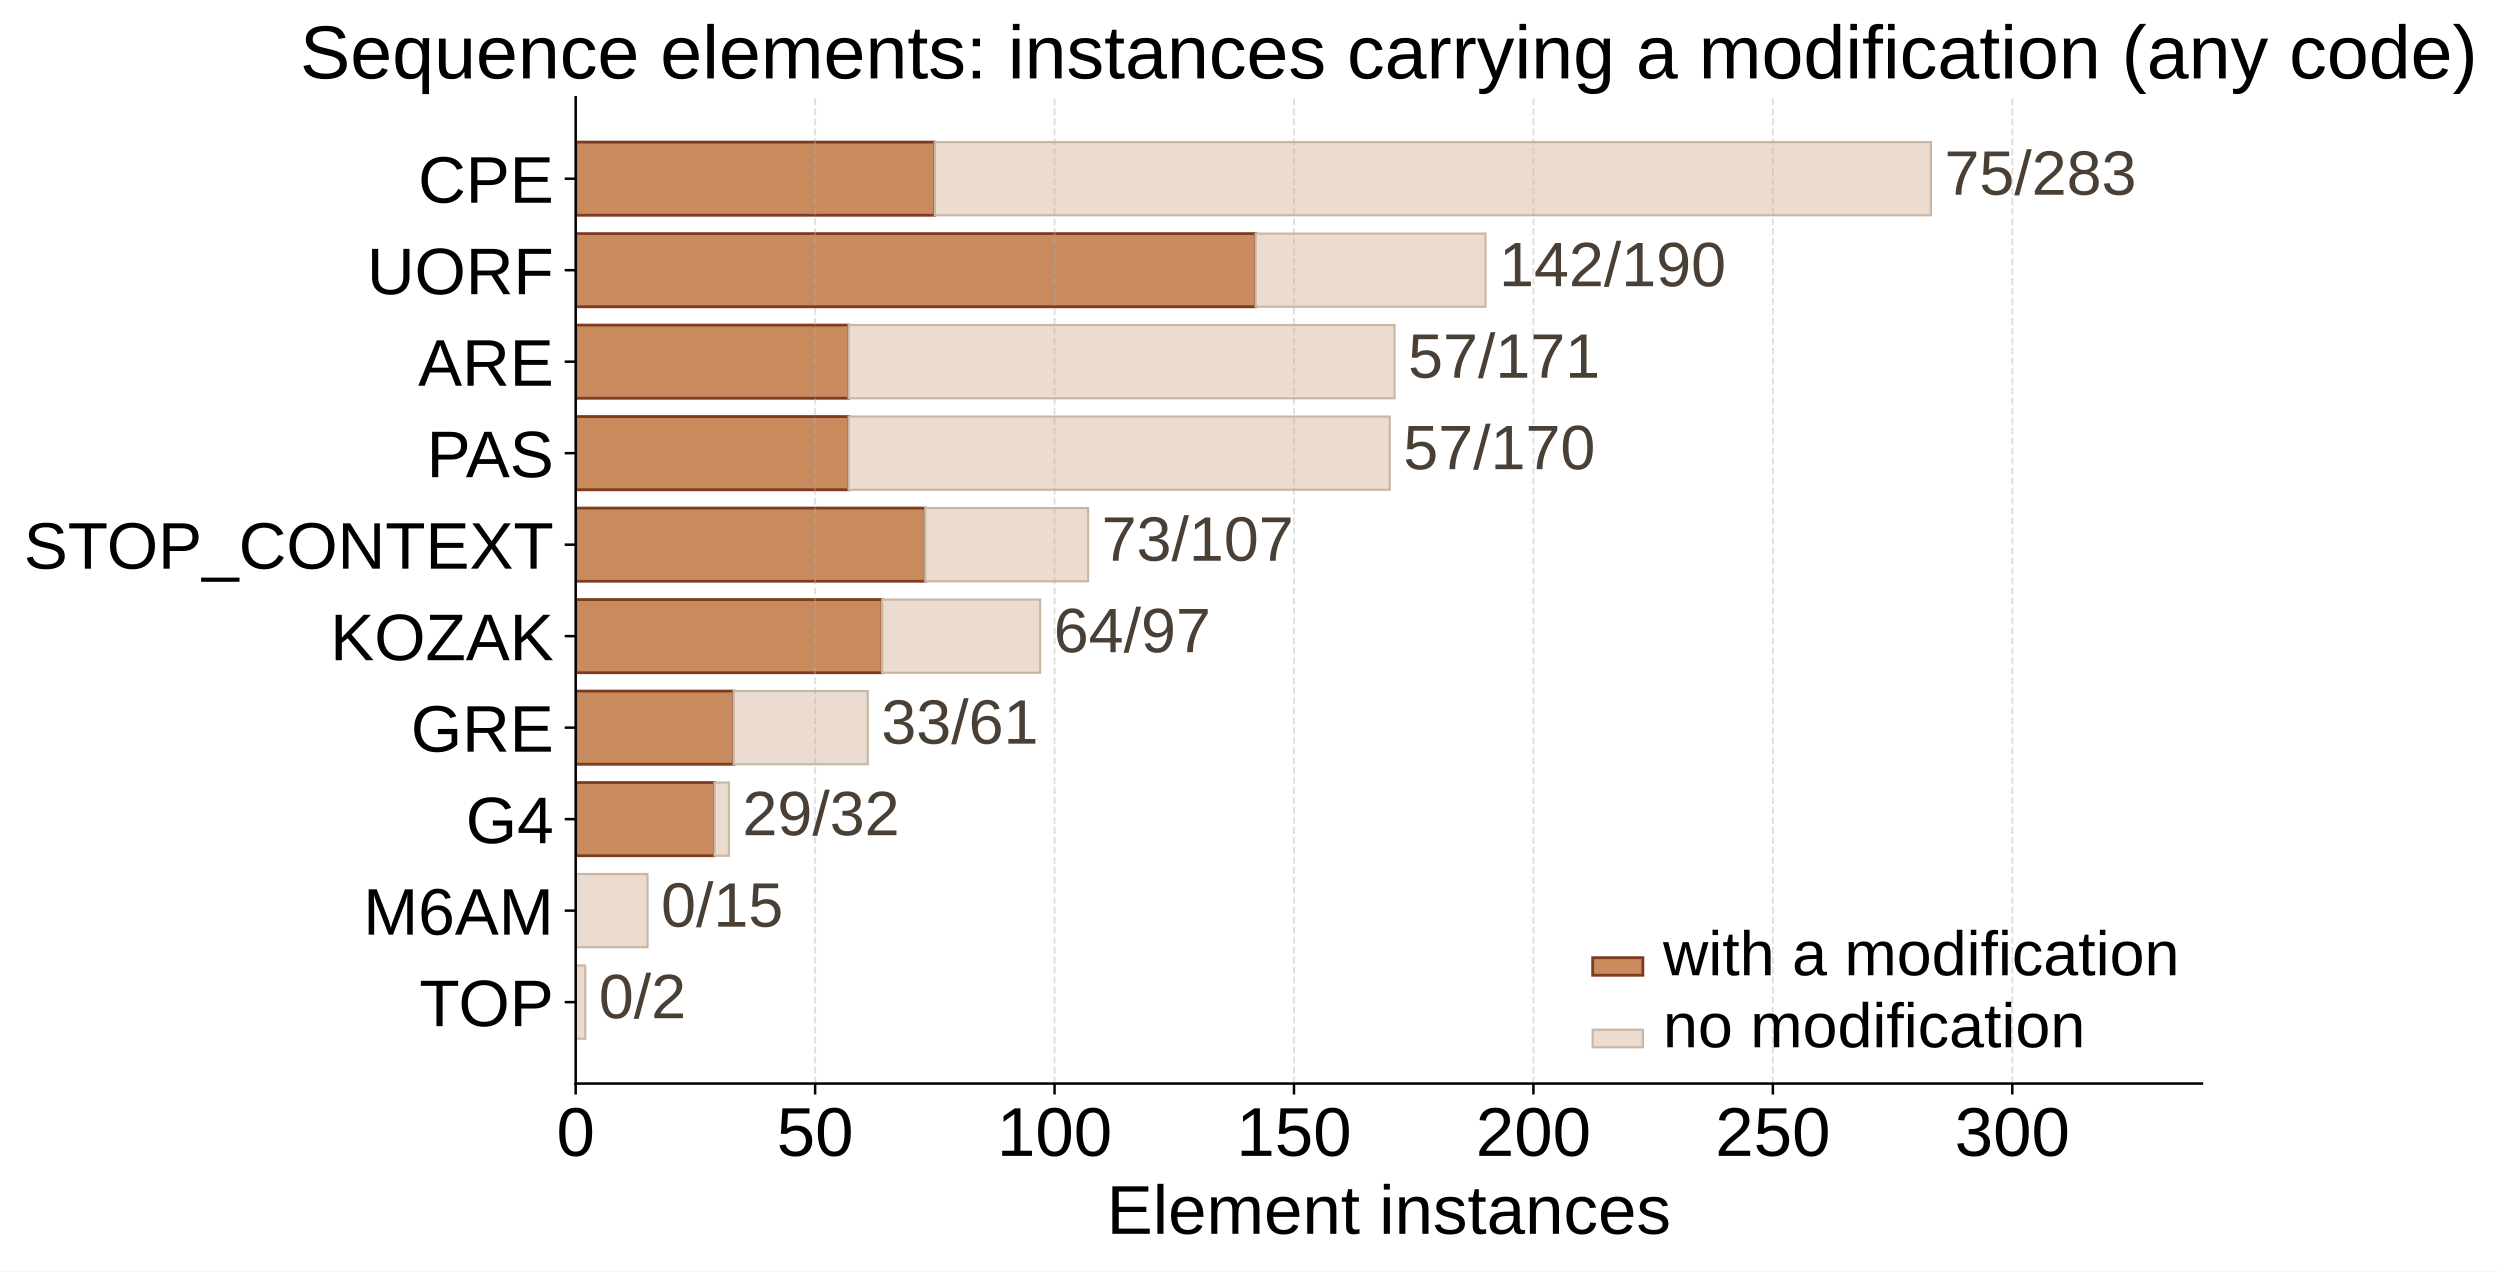
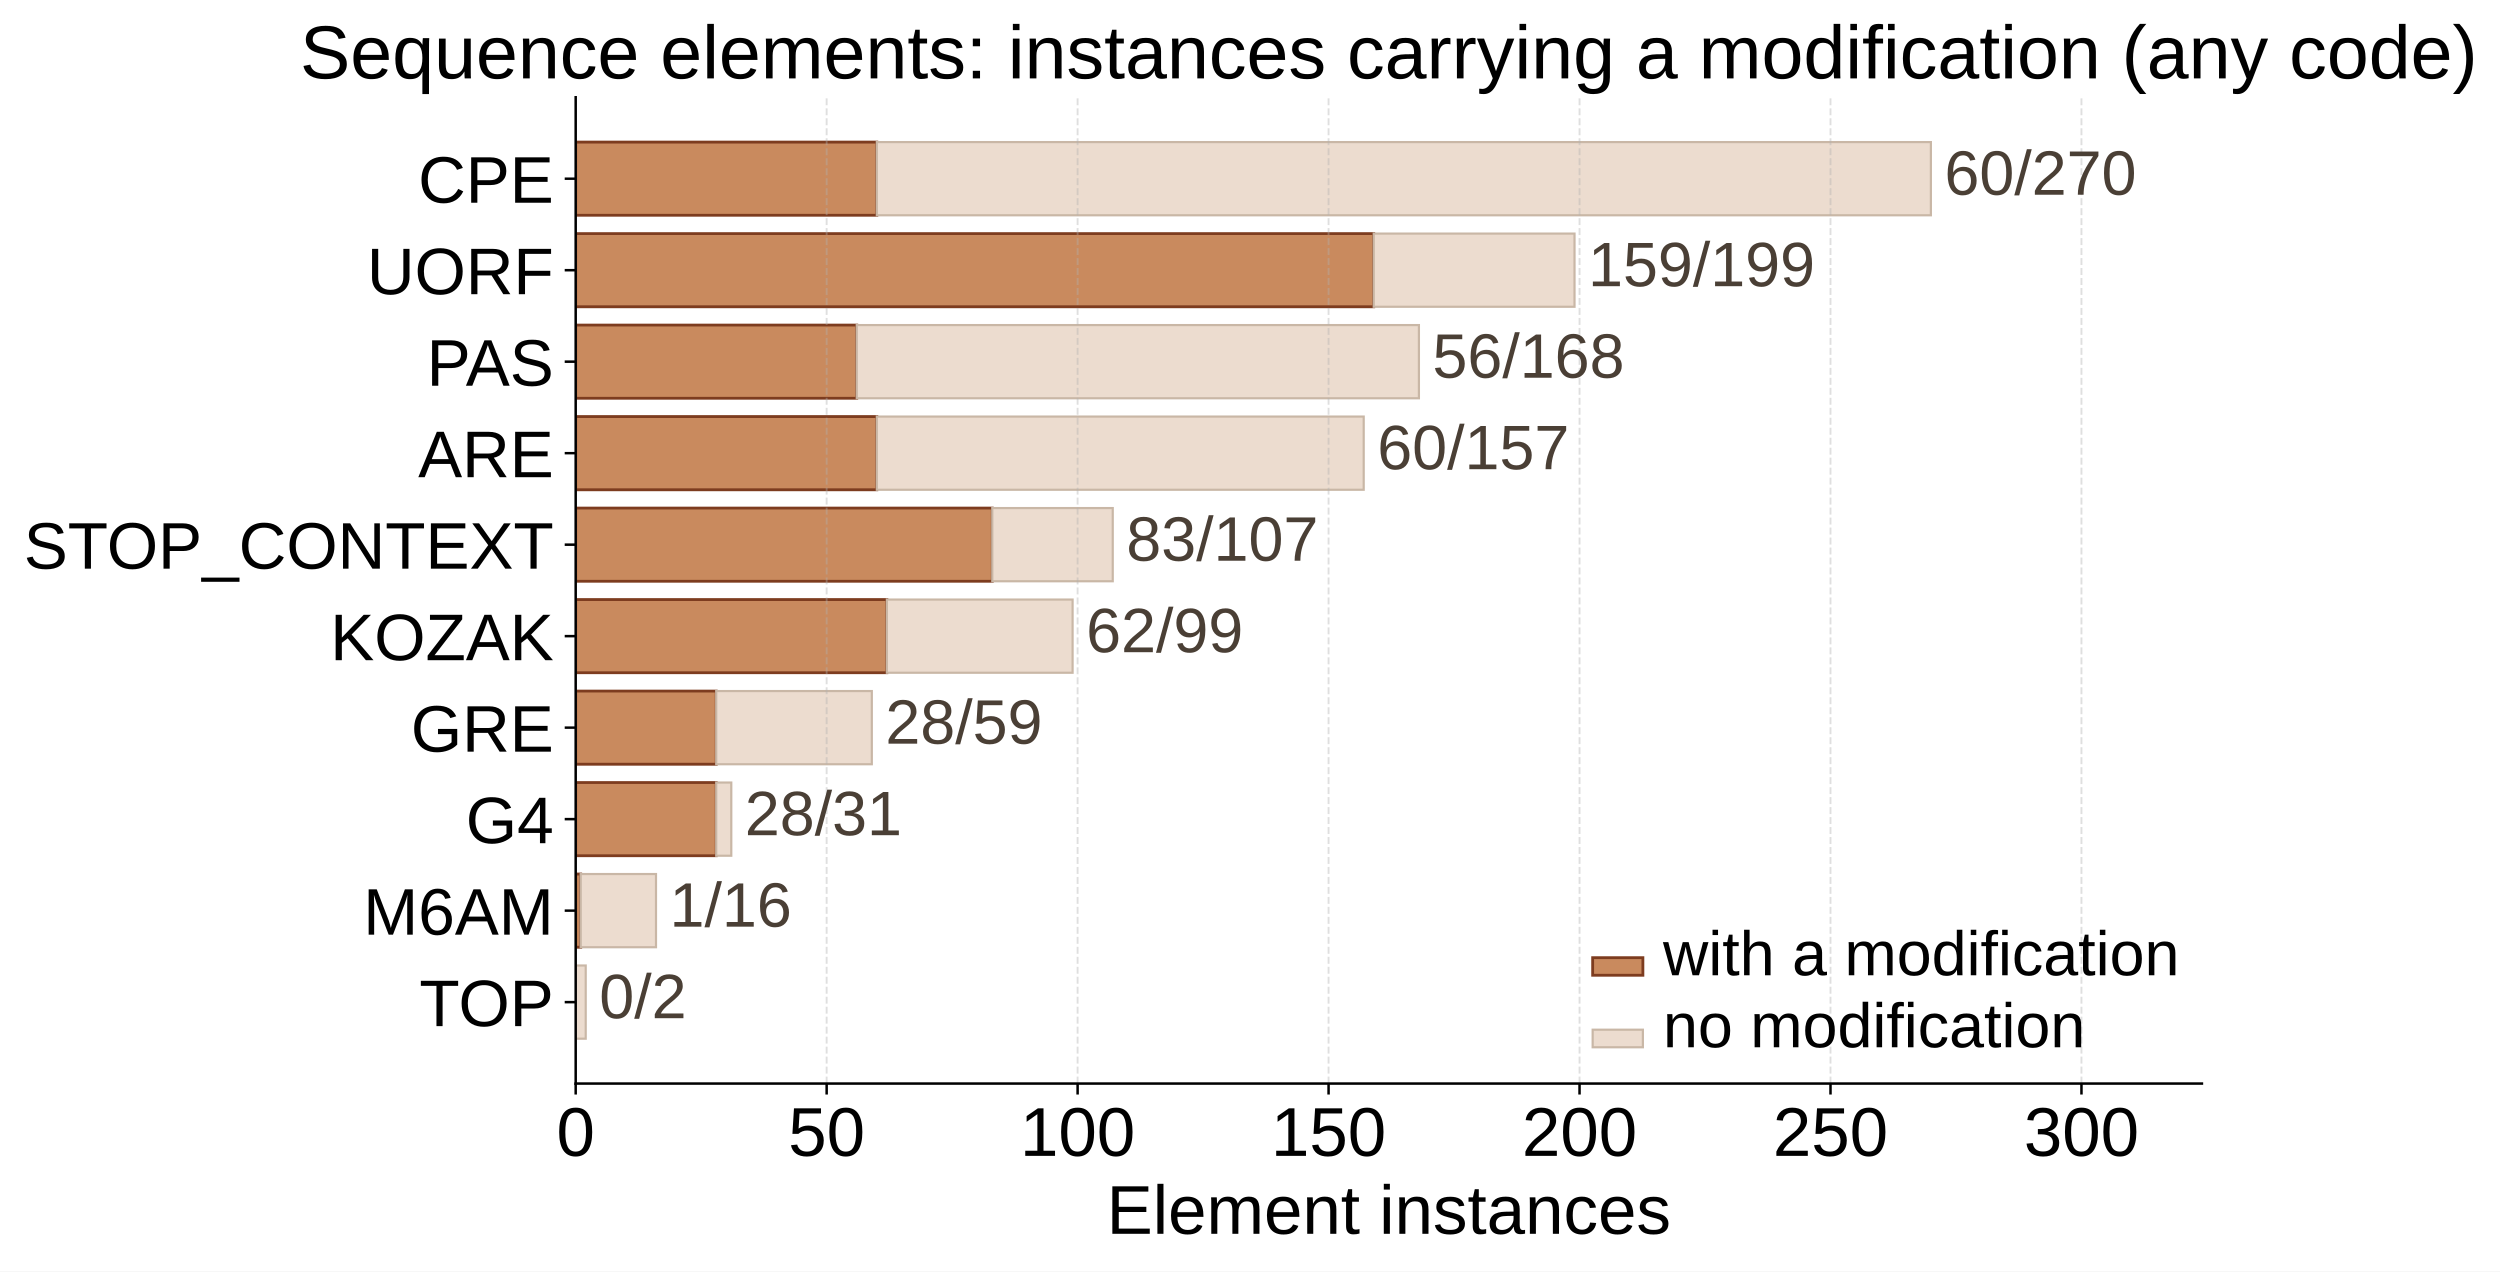
<svg xmlns="http://www.w3.org/2000/svg" xmlns:xlink="http://www.w3.org/1999/xlink" width="796.411pt" height="405.052pt" viewBox="0 0 796.411 405.052" version="1.1">
  <defs>
    <style type="text/css">*{stroke-linejoin: round; stroke-linecap: butt}</style>
  </defs>
  <g id="figure_1">
    <g id="patch_1">
      <path d="M 0 405.052  L 796.411 405.052  L 796.411 0  L 0 0  z " style="fill: #ffffff" />
    </g>
    <g id="axes_1">
      <g id="patch_2">
        <path d="M 183.394 345.183  L 701.454 345.183  L 701.454 30.983  L 183.394 30.983  z " style="fill: #ffffff" />
      </g>
      <g id="patch_3">
-         <path d="M 183.394 330.901  L 183.394 330.901  L 183.394 307.583  L 183.394 307.583  z " clip-path="url(#pc1e5e1e289)" style="fill: #c98a5e; stroke: #7d3c1f; stroke-width: 0.9; stroke-linejoin: miter" />
+         <path d="M 183.394 330.901  L 183.394 330.901  L 183.394 307.583  L 183.394 307.583  z " clip-path="url(#pa01e9ea694)" style="fill: #c98a5e; stroke: #7d3c1f; stroke-width: 0.9; stroke-linejoin: miter" />
      </g>
      <g id="patch_4">
-         <path d="M 183.394 301.754  L 183.394 301.754  L 183.394 278.437  L 183.394 278.437  z " clip-path="url(#pc1e5e1e289)" style="fill: #c98a5e; stroke: #7d3c1f; stroke-width: 0.9; stroke-linejoin: miter" />
+         <path d="M 183.394 301.754  L 184.993 301.754  L 184.993 278.437  L 183.394 278.437  z " clip-path="url(#pa01e9ea694)" style="fill: #c98a5e; stroke: #7d3c1f; stroke-width: 0.9; stroke-linejoin: miter" />
      </g>
      <g id="patch_5">
-         <path d="M 183.394 272.608  L 227.634 272.608  L 227.634 249.29  L 183.394 249.29  z " clip-path="url(#pc1e5e1e289)" style="fill: #c98a5e; stroke: #7d3c1f; stroke-width: 0.9; stroke-linejoin: miter" />
+         <path d="M 183.394 272.608  L 228.165 272.608  L 228.165 249.29  L 183.394 249.29  z " clip-path="url(#pa01e9ea694)" style="fill: #c98a5e; stroke: #7d3c1f; stroke-width: 0.9; stroke-linejoin: miter" />
      </g>
      <g id="patch_6">
-         <path d="M 183.394 243.461  L 233.736 243.461  L 233.736 220.144  L 183.394 220.144  z " clip-path="url(#pc1e5e1e289)" style="fill: #c98a5e; stroke: #7d3c1f; stroke-width: 0.9; stroke-linejoin: miter" />
+         <path d="M 183.394 243.461  L 228.165 243.461  L 228.165 220.144  L 183.394 220.144  z " clip-path="url(#pa01e9ea694)" style="fill: #c98a5e; stroke: #7d3c1f; stroke-width: 0.9; stroke-linejoin: miter" />
      </g>
      <g id="patch_7">
-         <path d="M 183.394 214.314  L 281.026 214.314  L 281.026 190.997  L 183.394 190.997  z " clip-path="url(#pc1e5e1e289)" style="fill: #c98a5e; stroke: #7d3c1f; stroke-width: 0.9; stroke-linejoin: miter" />
+         <path d="M 183.394 214.314  L 282.529 214.314  L 282.529 190.997  L 183.394 190.997  z " clip-path="url(#pa01e9ea694)" style="fill: #c98a5e; stroke: #7d3c1f; stroke-width: 0.9; stroke-linejoin: miter" />
      </g>
      <g id="patch_8">
-         <path d="M 183.394 185.168  L 294.756 185.168  L 294.756 161.851  L 183.394 161.851  z " clip-path="url(#pc1e5e1e289)" style="fill: #c98a5e; stroke: #7d3c1f; stroke-width: 0.9; stroke-linejoin: miter" />
+         <path d="M 183.394 185.168  L 316.107 185.168  L 316.107 161.851  L 183.394 161.851  z " clip-path="url(#pa01e9ea694)" style="fill: #c98a5e; stroke: #7d3c1f; stroke-width: 0.9; stroke-linejoin: miter" />
      </g>
      <g id="patch_9">
-         <path d="M 183.394 156.021  L 270.348 156.021  L 270.348 132.704  L 183.394 132.704  z " clip-path="url(#pc1e5e1e289)" style="fill: #c98a5e; stroke: #7d3c1f; stroke-width: 0.9; stroke-linejoin: miter" />
+         <path d="M 183.394 156.021  L 279.331 156.021  L 279.331 132.704  L 183.394 132.704  z " clip-path="url(#pa01e9ea694)" style="fill: #c98a5e; stroke: #7d3c1f; stroke-width: 0.9; stroke-linejoin: miter" />
      </g>
      <g id="patch_10">
-         <path d="M 183.394 126.875  L 270.348 126.875  L 270.348 103.557  L 183.394 103.557  z " clip-path="url(#pc1e5e1e289)" style="fill: #c98a5e; stroke: #7d3c1f; stroke-width: 0.9; stroke-linejoin: miter" />
+         <path d="M 183.394 126.875  L 272.936 126.875  L 272.936 103.557  L 183.394 103.557  z " clip-path="url(#pa01e9ea694)" style="fill: #c98a5e; stroke: #7d3c1f; stroke-width: 0.9; stroke-linejoin: miter" />
      </g>
      <g id="patch_11">
-         <path d="M 183.394 97.728  L 400.015 97.728  L 400.015 74.411  L 183.394 74.411  z " clip-path="url(#pc1e5e1e289)" style="fill: #c98a5e; stroke: #7d3c1f; stroke-width: 0.9; stroke-linejoin: miter" />
+         <path d="M 183.394 97.728  L 437.628 97.728  L 437.628 74.411  L 183.394 74.411  z " clip-path="url(#pa01e9ea694)" style="fill: #c98a5e; stroke: #7d3c1f; stroke-width: 0.9; stroke-linejoin: miter" />
      </g>
      <g id="patch_12">
-         <path d="M 183.394 68.582  L 297.807 68.582  L 297.807 45.264  L 183.394 45.264  z " clip-path="url(#pc1e5e1e289)" style="fill: #c98a5e; stroke: #7d3c1f; stroke-width: 0.9; stroke-linejoin: miter" />
+         <path d="M 183.394 68.582  L 279.331 68.582  L 279.331 45.264  L 183.394 45.264  z " clip-path="url(#pa01e9ea694)" style="fill: #c98a5e; stroke: #7d3c1f; stroke-width: 0.9; stroke-linejoin: miter" />
      </g>
      <g id="patch_13">
-         <path d="M 183.394 330.901  L 186.445 330.901  L 186.445 307.583  L 183.394 307.583  z " clip-path="url(#pc1e5e1e289)" style="fill: #ecdccf; stroke: #c9b7a6; stroke-width: 0.7; stroke-linejoin: miter" />
+         <path d="M 183.394 330.901  L 186.592 330.901  L 186.592 307.583  L 183.394 307.583  z " clip-path="url(#pa01e9ea694)" style="fill: #ecdccf; stroke: #c9b7a6; stroke-width: 0.7; stroke-linejoin: miter" />
      </g>
      <g id="patch_14">
-         <path d="M 183.394 301.754  L 206.277 301.754  L 206.277 278.437  L 183.394 278.437  z " clip-path="url(#pc1e5e1e289)" style="fill: #ecdccf; stroke: #c9b7a6; stroke-width: 0.7; stroke-linejoin: miter" />
+         <path d="M 184.993 301.754  L 208.978 301.754  L 208.978 278.437  L 184.993 278.437  z " clip-path="url(#pa01e9ea694)" style="fill: #ecdccf; stroke: #c9b7a6; stroke-width: 0.7; stroke-linejoin: miter" />
      </g>
      <g id="patch_15">
-         <path d="M 227.634 272.608  L 232.21 272.608  L 232.21 249.29  L 227.634 249.29  z " clip-path="url(#pc1e5e1e289)" style="fill: #ecdccf; stroke: #c9b7a6; stroke-width: 0.7; stroke-linejoin: miter" />
+         <path d="M 228.165 272.608  L 232.962 272.608  L 232.962 249.29  L 228.165 249.29  z " clip-path="url(#pa01e9ea694)" style="fill: #ecdccf; stroke: #c9b7a6; stroke-width: 0.7; stroke-linejoin: miter" />
      </g>
      <g id="patch_16">
-         <path d="M 233.736 243.461  L 276.45 243.461  L 276.45 220.144  L 233.736 220.144  z " clip-path="url(#pc1e5e1e289)" style="fill: #ecdccf; stroke: #c9b7a6; stroke-width: 0.7; stroke-linejoin: miter" />
+         <path d="M 228.165 243.461  L 277.732 243.461  L 277.732 220.144  L 228.165 220.144  z " clip-path="url(#pa01e9ea694)" style="fill: #ecdccf; stroke: #c9b7a6; stroke-width: 0.7; stroke-linejoin: miter" />
      </g>
      <g id="patch_17">
-         <path d="M 281.026 214.314  L 331.368 214.314  L 331.368 190.997  L 281.026 190.997  z " clip-path="url(#pc1e5e1e289)" style="fill: #ecdccf; stroke: #c9b7a6; stroke-width: 0.7; stroke-linejoin: miter" />
+         <path d="M 282.529 214.314  L 341.69 214.314  L 341.69 190.997  L 282.529 190.997  z " clip-path="url(#pa01e9ea694)" style="fill: #ecdccf; stroke: #c9b7a6; stroke-width: 0.7; stroke-linejoin: miter" />
      </g>
      <g id="patch_18">
-         <path d="M 294.756 185.168  L 346.623 185.168  L 346.623 161.851  L 294.756 161.851  z " clip-path="url(#pc1e5e1e289)" style="fill: #ecdccf; stroke: #c9b7a6; stroke-width: 0.7; stroke-linejoin: miter" />
+         <path d="M 316.107 185.168  L 354.482 185.168  L 354.482 161.851  L 316.107 161.851  z " clip-path="url(#pa01e9ea694)" style="fill: #ecdccf; stroke: #c9b7a6; stroke-width: 0.7; stroke-linejoin: miter" />
      </g>
      <g id="patch_19">
-         <path d="M 270.348 156.021  L 442.729 156.021  L 442.729 132.704  L 270.348 132.704  z " clip-path="url(#pc1e5e1e289)" style="fill: #ecdccf; stroke: #c9b7a6; stroke-width: 0.7; stroke-linejoin: miter" />
+         <path d="M 279.331 156.021  L 434.43 156.021  L 434.43 132.704  L 279.331 132.704  z " clip-path="url(#pa01e9ea694)" style="fill: #ecdccf; stroke: #c9b7a6; stroke-width: 0.7; stroke-linejoin: miter" />
      </g>
      <g id="patch_20">
-         <path d="M 270.348 126.875  L 444.255 126.875  L 444.255 103.557  L 270.348 103.557  z " clip-path="url(#pc1e5e1e289)" style="fill: #ecdccf; stroke: #c9b7a6; stroke-width: 0.7; stroke-linejoin: miter" />
+         <path d="M 272.936 126.875  L 452.018 126.875  L 452.018 103.557  L 272.936 103.557  z " clip-path="url(#pa01e9ea694)" style="fill: #ecdccf; stroke: #c9b7a6; stroke-width: 0.7; stroke-linejoin: miter" />
      </g>
      <g id="patch_21">
-         <path d="M 400.015 97.728  L 473.239 97.728  L 473.239 74.411  L 400.015 74.411  z " clip-path="url(#pc1e5e1e289)" style="fill: #ecdccf; stroke: #c9b7a6; stroke-width: 0.7; stroke-linejoin: miter" />
+         <path d="M 437.628 97.728  L 501.586 97.728  L 501.586 74.411  L 437.628 74.411  z " clip-path="url(#pa01e9ea694)" style="fill: #ecdccf; stroke: #c9b7a6; stroke-width: 0.7; stroke-linejoin: miter" />
      </g>
      <g id="patch_22">
-         <path d="M 297.807 68.582  L 615.111 68.582  L 615.111 45.264  L 297.807 45.264  z " clip-path="url(#pc1e5e1e289)" style="fill: #ecdccf; stroke: #c9b7a6; stroke-width: 0.7; stroke-linejoin: miter" />
+         <path d="M 279.331 68.582  L 615.111 68.582  L 615.111 45.264  L 279.331 45.264  z " clip-path="url(#pa01e9ea694)" style="fill: #ecdccf; stroke: #c9b7a6; stroke-width: 0.7; stroke-linejoin: miter" />
      </g>
      <g id="matplotlib.axis_1">
        <g id="xtick_1">
          <g id="line2d_1">
-             <path d="M 183.394 345.183  L 183.394 30.983  " clip-path="url(#pc1e5e1e289)" style="fill: none; stroke-dasharray: 2.22,0.96; stroke-dashoffset: 0; stroke: #b0b0b0; stroke-opacity: 0.4; stroke-width: 0.6" />
+             <path d="M 183.394 345.183  L 183.394 30.983  " clip-path="url(#pa01e9ea694)" style="fill: none; stroke-dasharray: 2.22,0.96; stroke-dashoffset: 0; stroke: #b0b0b0; stroke-opacity: 0.4; stroke-width: 0.6" />
          </g>
          <g id="line2d_2">
            <defs>
-               <path id="m4b23ff951a" d="M 0 0  L 0 3.5  " style="stroke: #000000; stroke-width: 0.8" />
+               <path id="m19702a4719" d="M 0 0  L 0 3.5  " style="stroke: #000000; stroke-width: 0.8" />
            </defs>
            <g>
-               <use xlink:href="#m4b23ff951a" x="183.394" y="345.183" style="stroke: #000000; stroke-width: 0.8" />
+               <use xlink:href="#m19702a4719" x="183.394" y="345.183" style="stroke: #000000; stroke-width: 0.8" />
            </g>
          </g>
          <g id="text_1">
            <text style="font-size: 22px; font-family: 'Arial', 'Helvetica', 'Nimbus Sans', 'Liberation Sans', 'Arimo', 'DejaVu Sans', 'Bitstream Vera Sans', 'Computer Modern Sans Serif', 'Lucida Grande', 'Verdana', 'Geneva', 'Lucid', 'Avant Garde', sans-serif; text-anchor: middle" x="183.394" y="368.222" transform="rotate(-0 183.3944 368.2219)">0</text>
          </g>
        </g>
        <g id="xtick_2">
          <g id="line2d_3">
-             <path d="M 259.669 345.183  L 259.669 30.983  " clip-path="url(#pc1e5e1e289)" style="fill: none; stroke-dasharray: 2.22,0.96; stroke-dashoffset: 0; stroke: #b0b0b0; stroke-opacity: 0.4; stroke-width: 0.6" />
+             <path d="M 263.342 345.183  L 263.342 30.983  " clip-path="url(#pa01e9ea694)" style="fill: none; stroke-dasharray: 2.22,0.96; stroke-dashoffset: 0; stroke: #b0b0b0; stroke-opacity: 0.4; stroke-width: 0.6" />
          </g>
          <g id="line2d_4">
            <g>
-               <use xlink:href="#m4b23ff951a" x="259.669" y="345.183" style="stroke: #000000; stroke-width: 0.8" />
+               <use xlink:href="#m19702a4719" x="263.342" y="345.183" style="stroke: #000000; stroke-width: 0.8" />
            </g>
          </g>
          <g id="text_2">
-             <text style="font-size: 22px; font-family: 'Arial', 'Helvetica', 'Nimbus Sans', 'Liberation Sans', 'Arimo', 'DejaVu Sans', 'Bitstream Vera Sans', 'Computer Modern Sans Serif', 'Lucida Grande', 'Verdana', 'Geneva', 'Lucid', 'Avant Garde', sans-serif; text-anchor: middle" x="259.669" y="368.222" transform="rotate(-0 259.6694 368.2219)">50</text>
+             <text style="font-size: 22px; font-family: 'Arial', 'Helvetica', 'Nimbus Sans', 'Liberation Sans', 'Arimo', 'DejaVu Sans', 'Bitstream Vera Sans', 'Computer Modern Sans Serif', 'Lucida Grande', 'Verdana', 'Geneva', 'Lucid', 'Avant Garde', sans-serif; text-anchor: middle" x="263.342" y="368.222" transform="rotate(-0 263.3419 368.2219)">50</text>
          </g>
        </g>
        <g id="xtick_3">
          <g id="line2d_5">
-             <path d="M 335.944 345.183  L 335.944 30.983  " clip-path="url(#pc1e5e1e289)" style="fill: none; stroke-dasharray: 2.22,0.96; stroke-dashoffset: 0; stroke: #b0b0b0; stroke-opacity: 0.4; stroke-width: 0.6" />
+             <path d="M 343.289 345.183  L 343.289 30.983  " clip-path="url(#pa01e9ea694)" style="fill: none; stroke-dasharray: 2.22,0.96; stroke-dashoffset: 0; stroke: #b0b0b0; stroke-opacity: 0.4; stroke-width: 0.6" />
          </g>
          <g id="line2d_6">
            <g>
-               <use xlink:href="#m4b23ff951a" x="335.944" y="345.183" style="stroke: #000000; stroke-width: 0.8" />
+               <use xlink:href="#m19702a4719" x="343.289" y="345.183" style="stroke: #000000; stroke-width: 0.8" />
            </g>
          </g>
          <g id="text_3">
-             <text style="font-size: 22px; font-family: 'Arial', 'Helvetica', 'Nimbus Sans', 'Liberation Sans', 'Arimo', 'DejaVu Sans', 'Bitstream Vera Sans', 'Computer Modern Sans Serif', 'Lucida Grande', 'Verdana', 'Geneva', 'Lucid', 'Avant Garde', sans-serif; text-anchor: middle" x="335.944" y="368.222" transform="rotate(-0 335.9444 368.2219)">100</text>
+             <text style="font-size: 22px; font-family: 'Arial', 'Helvetica', 'Nimbus Sans', 'Liberation Sans', 'Arimo', 'DejaVu Sans', 'Bitstream Vera Sans', 'Computer Modern Sans Serif', 'Lucida Grande', 'Verdana', 'Geneva', 'Lucid', 'Avant Garde', sans-serif; text-anchor: middle" x="343.289" y="368.222" transform="rotate(-0 343.2894 368.2219)">100</text>
          </g>
        </g>
        <g id="xtick_4">
          <g id="line2d_7">
-             <path d="M 412.219 345.183  L 412.219 30.983  " clip-path="url(#pc1e5e1e289)" style="fill: none; stroke-dasharray: 2.22,0.96; stroke-dashoffset: 0; stroke: #b0b0b0; stroke-opacity: 0.4; stroke-width: 0.6" />
+             <path d="M 423.237 345.183  L 423.237 30.983  " clip-path="url(#pa01e9ea694)" style="fill: none; stroke-dasharray: 2.22,0.96; stroke-dashoffset: 0; stroke: #b0b0b0; stroke-opacity: 0.4; stroke-width: 0.6" />
          </g>
          <g id="line2d_8">
            <g>
-               <use xlink:href="#m4b23ff951a" x="412.219" y="345.183" style="stroke: #000000; stroke-width: 0.8" />
+               <use xlink:href="#m19702a4719" x="423.237" y="345.183" style="stroke: #000000; stroke-width: 0.8" />
            </g>
          </g>
          <g id="text_4">
-             <text style="font-size: 22px; font-family: 'Arial', 'Helvetica', 'Nimbus Sans', 'Liberation Sans', 'Arimo', 'DejaVu Sans', 'Bitstream Vera Sans', 'Computer Modern Sans Serif', 'Lucida Grande', 'Verdana', 'Geneva', 'Lucid', 'Avant Garde', sans-serif; text-anchor: middle" x="412.219" y="368.222" transform="rotate(-0 412.2195 368.2219)">150</text>
+             <text style="font-size: 22px; font-family: 'Arial', 'Helvetica', 'Nimbus Sans', 'Liberation Sans', 'Arimo', 'DejaVu Sans', 'Bitstream Vera Sans', 'Computer Modern Sans Serif', 'Lucida Grande', 'Verdana', 'Geneva', 'Lucid', 'Avant Garde', sans-serif; text-anchor: middle" x="423.237" y="368.222" transform="rotate(-0 423.237 368.2219)">150</text>
          </g>
        </g>
        <g id="xtick_5">
          <g id="line2d_9">
-             <path d="M 488.494 345.183  L 488.494 30.983  " clip-path="url(#pc1e5e1e289)" style="fill: none; stroke-dasharray: 2.22,0.96; stroke-dashoffset: 0; stroke: #b0b0b0; stroke-opacity: 0.4; stroke-width: 0.6" />
+             <path d="M 503.184 345.183  L 503.184 30.983  " clip-path="url(#pa01e9ea694)" style="fill: none; stroke-dasharray: 2.22,0.96; stroke-dashoffset: 0; stroke: #b0b0b0; stroke-opacity: 0.4; stroke-width: 0.6" />
          </g>
          <g id="line2d_10">
            <g>
-               <use xlink:href="#m4b23ff951a" x="488.494" y="345.183" style="stroke: #000000; stroke-width: 0.8" />
+               <use xlink:href="#m19702a4719" x="503.184" y="345.183" style="stroke: #000000; stroke-width: 0.8" />
            </g>
          </g>
          <g id="text_5">
-             <text style="font-size: 22px; font-family: 'Arial', 'Helvetica', 'Nimbus Sans', 'Liberation Sans', 'Arimo', 'DejaVu Sans', 'Bitstream Vera Sans', 'Computer Modern Sans Serif', 'Lucida Grande', 'Verdana', 'Geneva', 'Lucid', 'Avant Garde', sans-serif; text-anchor: middle" x="488.494" y="368.222" transform="rotate(-0 488.4945 368.2219)">200</text>
+             <text style="font-size: 22px; font-family: 'Arial', 'Helvetica', 'Nimbus Sans', 'Liberation Sans', 'Arimo', 'DejaVu Sans', 'Bitstream Vera Sans', 'Computer Modern Sans Serif', 'Lucida Grande', 'Verdana', 'Geneva', 'Lucid', 'Avant Garde', sans-serif; text-anchor: middle" x="503.184" y="368.222" transform="rotate(-0 503.1845 368.2219)">200</text>
          </g>
        </g>
        <g id="xtick_6">
          <g id="line2d_11">
-             <path d="M 564.77 345.183  L 564.77 30.983  " clip-path="url(#pc1e5e1e289)" style="fill: none; stroke-dasharray: 2.22,0.96; stroke-dashoffset: 0; stroke: #b0b0b0; stroke-opacity: 0.4; stroke-width: 0.6" />
+             <path d="M 583.132 345.183  L 583.132 30.983  " clip-path="url(#pa01e9ea694)" style="fill: none; stroke-dasharray: 2.22,0.96; stroke-dashoffset: 0; stroke: #b0b0b0; stroke-opacity: 0.4; stroke-width: 0.6" />
          </g>
          <g id="line2d_12">
            <g>
-               <use xlink:href="#m4b23ff951a" x="564.77" y="345.183" style="stroke: #000000; stroke-width: 0.8" />
+               <use xlink:href="#m19702a4719" x="583.132" y="345.183" style="stroke: #000000; stroke-width: 0.8" />
            </g>
          </g>
          <g id="text_6">
-             <text style="font-size: 22px; font-family: 'Arial', 'Helvetica', 'Nimbus Sans', 'Liberation Sans', 'Arimo', 'DejaVu Sans', 'Bitstream Vera Sans', 'Computer Modern Sans Serif', 'Lucida Grande', 'Verdana', 'Geneva', 'Lucid', 'Avant Garde', sans-serif; text-anchor: middle" x="564.77" y="368.222" transform="rotate(-0 564.7695 368.2219)">250</text>
+             <text style="font-size: 22px; font-family: 'Arial', 'Helvetica', 'Nimbus Sans', 'Liberation Sans', 'Arimo', 'DejaVu Sans', 'Bitstream Vera Sans', 'Computer Modern Sans Serif', 'Lucida Grande', 'Verdana', 'Geneva', 'Lucid', 'Avant Garde', sans-serif; text-anchor: middle" x="583.132" y="368.222" transform="rotate(-0 583.132 368.2219)">250</text>
          </g>
        </g>
        <g id="xtick_7">
          <g id="line2d_13">
-             <path d="M 641.045 345.183  L 641.045 30.983  " clip-path="url(#pc1e5e1e289)" style="fill: none; stroke-dasharray: 2.22,0.96; stroke-dashoffset: 0; stroke: #b0b0b0; stroke-opacity: 0.4; stroke-width: 0.6" />
+             <path d="M 663.08 345.183  L 663.08 30.983  " clip-path="url(#pa01e9ea694)" style="fill: none; stroke-dasharray: 2.22,0.96; stroke-dashoffset: 0; stroke: #b0b0b0; stroke-opacity: 0.4; stroke-width: 0.6" />
          </g>
          <g id="line2d_14">
            <g>
-               <use xlink:href="#m4b23ff951a" x="641.045" y="345.183" style="stroke: #000000; stroke-width: 0.8" />
+               <use xlink:href="#m19702a4719" x="663.08" y="345.183" style="stroke: #000000; stroke-width: 0.8" />
            </g>
          </g>
          <g id="text_7">
-             <text style="font-size: 22px; font-family: 'Arial', 'Helvetica', 'Nimbus Sans', 'Liberation Sans', 'Arimo', 'DejaVu Sans', 'Bitstream Vera Sans', 'Computer Modern Sans Serif', 'Lucida Grande', 'Verdana', 'Geneva', 'Lucid', 'Avant Garde', sans-serif; text-anchor: middle" x="641.045" y="368.222" transform="rotate(-0 641.0446 368.2219)">300</text>
+             <text style="font-size: 22px; font-family: 'Arial', 'Helvetica', 'Nimbus Sans', 'Liberation Sans', 'Arimo', 'DejaVu Sans', 'Bitstream Vera Sans', 'Computer Modern Sans Serif', 'Lucida Grande', 'Verdana', 'Geneva', 'Lucid', 'Avant Garde', sans-serif; text-anchor: middle" x="663.08" y="368.222" transform="rotate(-0 663.0796 368.2219)">300</text>
          </g>
        </g>
        <g id="text_8">
          <text style="font-size: 22px; font-family: 'Arial', 'Helvetica', 'Nimbus Sans', 'Liberation Sans', 'Arimo', 'DejaVu Sans', 'Bitstream Vera Sans', 'Computer Modern Sans Serif', 'Lucida Grande', 'Verdana', 'Geneva', 'Lucid', 'Avant Garde', sans-serif; text-anchor: middle" x="442.424" y="393.057" transform="rotate(-0 442.4244 393.0566)">Element instances</text>
        </g>
      </g>
      <g id="matplotlib.axis_2">
        <g id="ytick_1">
          <g id="line2d_15">
            <defs>
-               <path id="m15bc46a8b4" d="M 0 0  L -3.5 0  " style="stroke: #000000; stroke-width: 0.8" />
+               <path id="m85a41d0fde" d="M 0 0  L -3.5 0  " style="stroke: #000000; stroke-width: 0.8" />
            </defs>
            <g>
-               <use xlink:href="#m15bc46a8b4" x="183.394" y="319.242" style="stroke: #000000; stroke-width: 0.8" />
+               <use xlink:href="#m85a41d0fde" x="183.394" y="319.242" style="stroke: #000000; stroke-width: 0.8" />
            </g>
          </g>
          <g id="text_9">
            <text style="font-size: 21px; font-family: 'Arial', 'Helvetica', 'Nimbus Sans', 'Liberation Sans', 'Arimo', 'DejaVu Sans', 'Bitstream Vera Sans', 'Computer Modern Sans Serif', 'Lucida Grande', 'Verdana', 'Geneva', 'Lucid', 'Avant Garde', sans-serif; text-anchor: end" x="176.394" y="326.897" transform="rotate(-0 176.3944 326.8972)">TOP</text>
          </g>
        </g>
        <g id="ytick_2">
          <g id="line2d_16">
            <g>
-               <use xlink:href="#m15bc46a8b4" x="183.394" y="290.095" style="stroke: #000000; stroke-width: 0.8" />
+               <use xlink:href="#m85a41d0fde" x="183.394" y="290.095" style="stroke: #000000; stroke-width: 0.8" />
            </g>
          </g>
          <g id="text_10">
            <text style="font-size: 21px; font-family: 'Arial', 'Helvetica', 'Nimbus Sans', 'Liberation Sans', 'Arimo', 'DejaVu Sans', 'Bitstream Vera Sans', 'Computer Modern Sans Serif', 'Lucida Grande', 'Verdana', 'Geneva', 'Lucid', 'Avant Garde', sans-serif; text-anchor: end" x="176.394" y="297.751" transform="rotate(-0 176.3944 297.7506)">M6AM</text>
          </g>
        </g>
        <g id="ytick_3">
          <g id="line2d_17">
            <g>
-               <use xlink:href="#m15bc46a8b4" x="183.394" y="260.949" style="stroke: #000000; stroke-width: 0.8" />
+               <use xlink:href="#m85a41d0fde" x="183.394" y="260.949" style="stroke: #000000; stroke-width: 0.8" />
            </g>
          </g>
          <g id="text_11">
            <text style="font-size: 21px; font-family: 'Arial', 'Helvetica', 'Nimbus Sans', 'Liberation Sans', 'Arimo', 'DejaVu Sans', 'Bitstream Vera Sans', 'Computer Modern Sans Serif', 'Lucida Grande', 'Verdana', 'Geneva', 'Lucid', 'Avant Garde', sans-serif; text-anchor: end" x="176.394" y="268.604" transform="rotate(-0 176.3944 268.6041)">G4</text>
          </g>
        </g>
        <g id="ytick_4">
          <g id="line2d_18">
            <g>
-               <use xlink:href="#m15bc46a8b4" x="183.394" y="231.802" style="stroke: #000000; stroke-width: 0.8" />
+               <use xlink:href="#m85a41d0fde" x="183.394" y="231.802" style="stroke: #000000; stroke-width: 0.8" />
            </g>
          </g>
          <g id="text_12">
            <text style="font-size: 21px; font-family: 'Arial', 'Helvetica', 'Nimbus Sans', 'Liberation Sans', 'Arimo', 'DejaVu Sans', 'Bitstream Vera Sans', 'Computer Modern Sans Serif', 'Lucida Grande', 'Verdana', 'Geneva', 'Lucid', 'Avant Garde', sans-serif; text-anchor: end" x="176.394" y="239.458" transform="rotate(-0 176.3944 239.4575)">GRE</text>
          </g>
        </g>
        <g id="ytick_5">
          <g id="line2d_19">
            <g>
-               <use xlink:href="#m15bc46a8b4" x="183.394" y="202.656" style="stroke: #000000; stroke-width: 0.8" />
+               <use xlink:href="#m85a41d0fde" x="183.394" y="202.656" style="stroke: #000000; stroke-width: 0.8" />
            </g>
          </g>
          <g id="text_13">
            <text style="font-size: 21px; font-family: 'Arial', 'Helvetica', 'Nimbus Sans', 'Liberation Sans', 'Arimo', 'DejaVu Sans', 'Bitstream Vera Sans', 'Computer Modern Sans Serif', 'Lucida Grande', 'Verdana', 'Geneva', 'Lucid', 'Avant Garde', sans-serif; text-anchor: end" x="176.394" y="210.311" transform="rotate(-0 176.3944 210.3109)">KOZAK</text>
          </g>
        </g>
        <g id="ytick_6">
          <g id="line2d_20">
            <g>
-               <use xlink:href="#m15bc46a8b4" x="183.394" y="173.509" style="stroke: #000000; stroke-width: 0.8" />
+               <use xlink:href="#m85a41d0fde" x="183.394" y="173.509" style="stroke: #000000; stroke-width: 0.8" />
            </g>
          </g>
          <g id="text_14">
            <text style="font-size: 21px; font-family: 'Arial', 'Helvetica', 'Nimbus Sans', 'Liberation Sans', 'Arimo', 'DejaVu Sans', 'Bitstream Vera Sans', 'Computer Modern Sans Serif', 'Lucida Grande', 'Verdana', 'Geneva', 'Lucid', 'Avant Garde', sans-serif; text-anchor: end" x="176.394" y="181.164" transform="rotate(-0 176.3944 181.1644)">STOP_CONTEXT</text>
          </g>
        </g>
        <g id="ytick_7">
          <g id="line2d_21">
            <g>
-               <use xlink:href="#m15bc46a8b4" x="183.394" y="144.363" style="stroke: #000000; stroke-width: 0.8" />
+               <use xlink:href="#m85a41d0fde" x="183.394" y="144.363" style="stroke: #000000; stroke-width: 0.8" />
            </g>
          </g>
          <g id="text_15">
-             <text style="font-size: 21px; font-family: 'Arial', 'Helvetica', 'Nimbus Sans', 'Liberation Sans', 'Arimo', 'DejaVu Sans', 'Bitstream Vera Sans', 'Computer Modern Sans Serif', 'Lucida Grande', 'Verdana', 'Geneva', 'Lucid', 'Avant Garde', sans-serif; text-anchor: end" x="176.394" y="152.018" transform="rotate(-0 176.3944 152.0178)">PAS</text>
+             <text style="font-size: 21px; font-family: 'Arial', 'Helvetica', 'Nimbus Sans', 'Liberation Sans', 'Arimo', 'DejaVu Sans', 'Bitstream Vera Sans', 'Computer Modern Sans Serif', 'Lucida Grande', 'Verdana', 'Geneva', 'Lucid', 'Avant Garde', sans-serif; text-anchor: end" x="176.394" y="152.018" transform="rotate(-0 176.3944 152.0178)">ARE</text>
          </g>
        </g>
        <g id="ytick_8">
          <g id="line2d_22">
            <g>
-               <use xlink:href="#m15bc46a8b4" x="183.394" y="115.216" style="stroke: #000000; stroke-width: 0.8" />
+               <use xlink:href="#m85a41d0fde" x="183.394" y="115.216" style="stroke: #000000; stroke-width: 0.8" />
            </g>
          </g>
          <g id="text_16">
-             <text style="font-size: 21px; font-family: 'Arial', 'Helvetica', 'Nimbus Sans', 'Liberation Sans', 'Arimo', 'DejaVu Sans', 'Bitstream Vera Sans', 'Computer Modern Sans Serif', 'Lucida Grande', 'Verdana', 'Geneva', 'Lucid', 'Avant Garde', sans-serif; text-anchor: end" x="176.394" y="122.871" transform="rotate(-0 176.3944 122.8712)">ARE</text>
+             <text style="font-size: 21px; font-family: 'Arial', 'Helvetica', 'Nimbus Sans', 'Liberation Sans', 'Arimo', 'DejaVu Sans', 'Bitstream Vera Sans', 'Computer Modern Sans Serif', 'Lucida Grande', 'Verdana', 'Geneva', 'Lucid', 'Avant Garde', sans-serif; text-anchor: end" x="176.394" y="122.871" transform="rotate(-0 176.3944 122.8712)">PAS</text>
          </g>
        </g>
        <g id="ytick_9">
          <g id="line2d_23">
            <g>
-               <use xlink:href="#m15bc46a8b4" x="183.394" y="86.07" style="stroke: #000000; stroke-width: 0.8" />
+               <use xlink:href="#m85a41d0fde" x="183.394" y="86.07" style="stroke: #000000; stroke-width: 0.8" />
            </g>
          </g>
          <g id="text_17">
            <text style="font-size: 21px; font-family: 'Arial', 'Helvetica', 'Nimbus Sans', 'Liberation Sans', 'Arimo', 'DejaVu Sans', 'Bitstream Vera Sans', 'Computer Modern Sans Serif', 'Lucida Grande', 'Verdana', 'Geneva', 'Lucid', 'Avant Garde', sans-serif; text-anchor: end" x="176.394" y="93.725" transform="rotate(-0 176.3944 93.72467)">UORF</text>
          </g>
        </g>
        <g id="ytick_10">
          <g id="line2d_24">
            <g>
-               <use xlink:href="#m15bc46a8b4" x="183.394" y="56.923" style="stroke: #000000; stroke-width: 0.8" />
+               <use xlink:href="#m85a41d0fde" x="183.394" y="56.923" style="stroke: #000000; stroke-width: 0.8" />
            </g>
          </g>
          <g id="text_18">
            <text style="font-size: 21px; font-family: 'Arial', 'Helvetica', 'Nimbus Sans', 'Liberation Sans', 'Arimo', 'DejaVu Sans', 'Bitstream Vera Sans', 'Computer Modern Sans Serif', 'Lucida Grande', 'Verdana', 'Geneva', 'Lucid', 'Avant Garde', sans-serif; text-anchor: end" x="176.394" y="64.578" transform="rotate(-0 176.3944 64.5781)">CPE</text>
          </g>
        </g>
      </g>
      <g id="patch_23">
        <path d="M 183.394 345.183  L 183.394 30.983  " style="fill: none; stroke: #000000; stroke-width: 0.8; stroke-linejoin: miter; stroke-linecap: square" />
      </g>
      <g id="patch_24">
        <path d="M 183.394 345.183  L 701.454 345.183  " style="fill: none; stroke: #000000; stroke-width: 0.8; stroke-linejoin: miter; stroke-linecap: square" />
      </g>
      <g id="text_19">
-         <text style="font-size: 20px; font-family: 'Arial', 'Helvetica', 'Nimbus Sans', 'Liberation Sans', 'Arimo', 'DejaVu Sans', 'Bitstream Vera Sans', 'Computer Modern Sans Serif', 'Lucida Grande', 'Verdana', 'Geneva', 'Lucid', 'Avant Garde', sans-serif; text-anchor: start; fill: #4a3f35" x="190.763" y="324.353" transform="rotate(-0 190.7625 324.353)">0/2</text>
+         <text style="font-size: 20px; font-family: 'Arial', 'Helvetica', 'Nimbus Sans', 'Liberation Sans', 'Arimo', 'DejaVu Sans', 'Bitstream Vera Sans', 'Computer Modern Sans Serif', 'Lucida Grande', 'Verdana', 'Geneva', 'Lucid', 'Avant Garde', sans-serif; text-anchor: start; fill: #4a3f35" x="190.909" y="324.353" transform="rotate(-0 190.9094 324.353)">0/2</text>
      </g>
      <g id="text_20">
-         <text style="font-size: 20px; font-family: 'Arial', 'Helvetica', 'Nimbus Sans', 'Liberation Sans', 'Arimo', 'DejaVu Sans', 'Bitstream Vera Sans', 'Computer Modern Sans Serif', 'Lucida Grande', 'Verdana', 'Geneva', 'Lucid', 'Avant Garde', sans-serif; text-anchor: start; fill: #4a3f35" x="210.594" y="295.206" transform="rotate(-0 210.5941 295.2064)">0/15</text>
+         <text style="font-size: 20px; font-family: 'Arial', 'Helvetica', 'Nimbus Sans', 'Liberation Sans', 'Arimo', 'DejaVu Sans', 'Bitstream Vera Sans', 'Computer Modern Sans Serif', 'Lucida Grande', 'Verdana', 'Geneva', 'Lucid', 'Avant Garde', sans-serif; text-anchor: start; fill: #4a3f35" x="213.295" y="295.206" transform="rotate(-0 213.2948 295.2064)">1/16</text>
      </g>
      <g id="text_21">
-         <text style="font-size: 20px; font-family: 'Arial', 'Helvetica', 'Nimbus Sans', 'Liberation Sans', 'Arimo', 'DejaVu Sans', 'Bitstream Vera Sans', 'Computer Modern Sans Serif', 'Lucida Grande', 'Verdana', 'Geneva', 'Lucid', 'Avant Garde', sans-serif; text-anchor: start; fill: #4a3f35" x="236.528" y="266.06" transform="rotate(-0 236.5276 266.0599)">29/32</text>
+         <text style="font-size: 20px; font-family: 'Arial', 'Helvetica', 'Nimbus Sans', 'Liberation Sans', 'Arimo', 'DejaVu Sans', 'Bitstream Vera Sans', 'Computer Modern Sans Serif', 'Lucida Grande', 'Verdana', 'Geneva', 'Lucid', 'Avant Garde', sans-serif; text-anchor: start; fill: #4a3f35" x="237.279" y="266.06" transform="rotate(-0 237.279 266.0599)">28/31</text>
      </g>
      <g id="text_22">
-         <text style="font-size: 20px; font-family: 'Arial', 'Helvetica', 'Nimbus Sans', 'Liberation Sans', 'Arimo', 'DejaVu Sans', 'Bitstream Vera Sans', 'Computer Modern Sans Serif', 'Lucida Grande', 'Verdana', 'Geneva', 'Lucid', 'Avant Garde', sans-serif; text-anchor: start; fill: #4a3f35" x="280.767" y="236.913" transform="rotate(-0 280.7671 236.9133)">33/61</text>
+         <text style="font-size: 20px; font-family: 'Arial', 'Helvetica', 'Nimbus Sans', 'Liberation Sans', 'Arimo', 'DejaVu Sans', 'Bitstream Vera Sans', 'Computer Modern Sans Serif', 'Lucida Grande', 'Verdana', 'Geneva', 'Lucid', 'Avant Garde', sans-serif; text-anchor: start; fill: #4a3f35" x="282.05" y="236.913" transform="rotate(-0 282.0496 236.9133)">28/59</text>
      </g>
      <g id="text_23">
-         <text style="font-size: 20px; font-family: 'Arial', 'Helvetica', 'Nimbus Sans', 'Liberation Sans', 'Arimo', 'DejaVu Sans', 'Bitstream Vera Sans', 'Computer Modern Sans Serif', 'Lucida Grande', 'Verdana', 'Geneva', 'Lucid', 'Avant Garde', sans-serif; text-anchor: start; fill: #4a3f35" x="335.685" y="207.767" transform="rotate(-0 335.6851 207.7667)">64/97</text>
+         <text style="font-size: 20px; font-family: 'Arial', 'Helvetica', 'Nimbus Sans', 'Liberation Sans', 'Arimo', 'DejaVu Sans', 'Bitstream Vera Sans', 'Computer Modern Sans Serif', 'Lucida Grande', 'Verdana', 'Geneva', 'Lucid', 'Avant Garde', sans-serif; text-anchor: start; fill: #4a3f35" x="346.008" y="207.767" transform="rotate(-0 346.0077 207.7667)">62/99</text>
      </g>
      <g id="text_24">
-         <text style="font-size: 20px; font-family: 'Arial', 'Helvetica', 'Nimbus Sans', 'Liberation Sans', 'Arimo', 'DejaVu Sans', 'Bitstream Vera Sans', 'Computer Modern Sans Serif', 'Lucida Grande', 'Verdana', 'Geneva', 'Lucid', 'Avant Garde', sans-serif; text-anchor: start; fill: #4a3f35" x="350.94" y="178.62" transform="rotate(-0 350.9401 178.6202)">73/107</text>
+         <text style="font-size: 20px; font-family: 'Arial', 'Helvetica', 'Nimbus Sans', 'Liberation Sans', 'Arimo', 'DejaVu Sans', 'Bitstream Vera Sans', 'Computer Modern Sans Serif', 'Lucida Grande', 'Verdana', 'Geneva', 'Lucid', 'Avant Garde', sans-serif; text-anchor: start; fill: #4a3f35" x="358.799" y="178.62" transform="rotate(-0 358.7993 178.6202)">83/107</text>
      </g>
      <g id="text_25">
-         <text style="font-size: 20px; font-family: 'Arial', 'Helvetica', 'Nimbus Sans', 'Liberation Sans', 'Arimo', 'DejaVu Sans', 'Bitstream Vera Sans', 'Computer Modern Sans Serif', 'Lucida Grande', 'Verdana', 'Geneva', 'Lucid', 'Avant Garde', sans-serif; text-anchor: start; fill: #4a3f35" x="447.047" y="149.474" transform="rotate(-0 447.0466 149.4736)">57/170</text>
+         <text style="font-size: 20px; font-family: 'Arial', 'Helvetica', 'Nimbus Sans', 'Liberation Sans', 'Arimo', 'DejaVu Sans', 'Bitstream Vera Sans', 'Computer Modern Sans Serif', 'Lucida Grande', 'Verdana', 'Geneva', 'Lucid', 'Avant Garde', sans-serif; text-anchor: start; fill: #4a3f35" x="438.747" y="149.474" transform="rotate(-0 438.7468 149.4736)">60/157</text>
      </g>
      <g id="text_26">
-         <text style="font-size: 20px; font-family: 'Arial', 'Helvetica', 'Nimbus Sans', 'Liberation Sans', 'Arimo', 'DejaVu Sans', 'Bitstream Vera Sans', 'Computer Modern Sans Serif', 'Lucida Grande', 'Verdana', 'Geneva', 'Lucid', 'Avant Garde', sans-serif; text-anchor: start; fill: #4a3f35" x="448.572" y="120.327" transform="rotate(-0 448.5721 120.327)">57/171</text>
+         <text style="font-size: 20px; font-family: 'Arial', 'Helvetica', 'Nimbus Sans', 'Liberation Sans', 'Arimo', 'DejaVu Sans', 'Bitstream Vera Sans', 'Computer Modern Sans Serif', 'Lucida Grande', 'Verdana', 'Geneva', 'Lucid', 'Avant Garde', sans-serif; text-anchor: start; fill: #4a3f35" x="456.335" y="120.327" transform="rotate(-0 456.3352 120.327)">56/168</text>
      </g>
      <g id="text_27">
-         <text style="font-size: 20px; font-family: 'Arial', 'Helvetica', 'Nimbus Sans', 'Liberation Sans', 'Arimo', 'DejaVu Sans', 'Bitstream Vera Sans', 'Computer Modern Sans Serif', 'Lucida Grande', 'Verdana', 'Geneva', 'Lucid', 'Avant Garde', sans-serif; text-anchor: start; fill: #4a3f35" x="477.557" y="91.18" transform="rotate(-0 477.5567 91.18045)">142/190</text>
+         <text style="font-size: 20px; font-family: 'Arial', 'Helvetica', 'Nimbus Sans', 'Liberation Sans', 'Arimo', 'DejaVu Sans', 'Bitstream Vera Sans', 'Computer Modern Sans Serif', 'Lucida Grande', 'Verdana', 'Geneva', 'Lucid', 'Avant Garde', sans-serif; text-anchor: start; fill: #4a3f35" x="505.903" y="91.18" transform="rotate(-0 505.9027 91.18045)">159/199</text>
      </g>
      <g id="text_28">
-         <text style="font-size: 20px; font-family: 'Arial', 'Helvetica', 'Nimbus Sans', 'Liberation Sans', 'Arimo', 'DejaVu Sans', 'Bitstream Vera Sans', 'Computer Modern Sans Serif', 'Lucida Grande', 'Verdana', 'Geneva', 'Lucid', 'Avant Garde', sans-serif; text-anchor: start; fill: #4a3f35" x="619.428" y="62.034" transform="rotate(-0 619.4282 62.03388)">75/283</text>
+         <text style="font-size: 20px; font-family: 'Arial', 'Helvetica', 'Nimbus Sans', 'Liberation Sans', 'Arimo', 'DejaVu Sans', 'Bitstream Vera Sans', 'Computer Modern Sans Serif', 'Lucida Grande', 'Verdana', 'Geneva', 'Lucid', 'Avant Garde', sans-serif; text-anchor: start; fill: #4a3f35" x="619.428" y="62.034" transform="rotate(-0 619.4282 62.03388)">60/270</text>
      </g>
      <g id="text_29">
        <text style="font-size: 24px; font-family: 'Arial', 'Helvetica', 'Nimbus Sans', 'Liberation Sans', 'Arimo', 'DejaVu Sans', 'Bitstream Vera Sans', 'Computer Modern Sans Serif', 'Lucida Grande', 'Verdana', 'Geneva', 'Lucid', 'Avant Garde', sans-serif; text-anchor: middle" x="442.424" y="24.983" transform="rotate(-0 442.4244 24.9825)">Sequence elements: instances carrying a modification (any code)</text>
      </g>
      <g id="legend_1">
        <g id="patch_25">
          <path d="M 507.364 310.683  L 523.364 310.683  L 523.364 305.082  L 507.364 305.082  z " style="fill: #c98a5e; stroke: #7d3c1f; stroke-width: 0.9; stroke-linejoin: miter" />
        </g>
        <g id="text_30">
          <text style="font-size: 20px; font-family: 'Arial', 'Helvetica', 'Nimbus Sans', 'Liberation Sans', 'Arimo', 'DejaVu Sans', 'Bitstream Vera Sans', 'Computer Modern Sans Serif', 'Lucida Grande', 'Verdana', 'Geneva', 'Lucid', 'Avant Garde', sans-serif; text-anchor: start" x="529.764" y="310.683" transform="rotate(-0 529.7637 310.6825)">with a modification</text>
        </g>
        <g id="patch_26">
          <path d="M 507.364 333.623  L 523.364 333.623  L 523.364 328.023  L 507.364 328.023  z " style="fill: #ecdccf; stroke: #c9b7a6; stroke-width: 0.7; stroke-linejoin: miter" />
        </g>
        <g id="text_31">
          <text style="font-size: 20px; font-family: 'Arial', 'Helvetica', 'Nimbus Sans', 'Liberation Sans', 'Arimo', 'DejaVu Sans', 'Bitstream Vera Sans', 'Computer Modern Sans Serif', 'Lucida Grande', 'Verdana', 'Geneva', 'Lucid', 'Avant Garde', sans-serif; text-anchor: start" x="529.764" y="333.623" transform="rotate(-0 529.7637 333.6231)">no modification</text>
        </g>
      </g>
    </g>
  </g>
  <defs>
-     <clipPath id="pc1e5e1e289">
+     <clipPath id="pa01e9ea694">
      <rect x="183.394" y="30.983" width="518.06" height="314.2" />
    </clipPath>
  </defs>
</svg>
